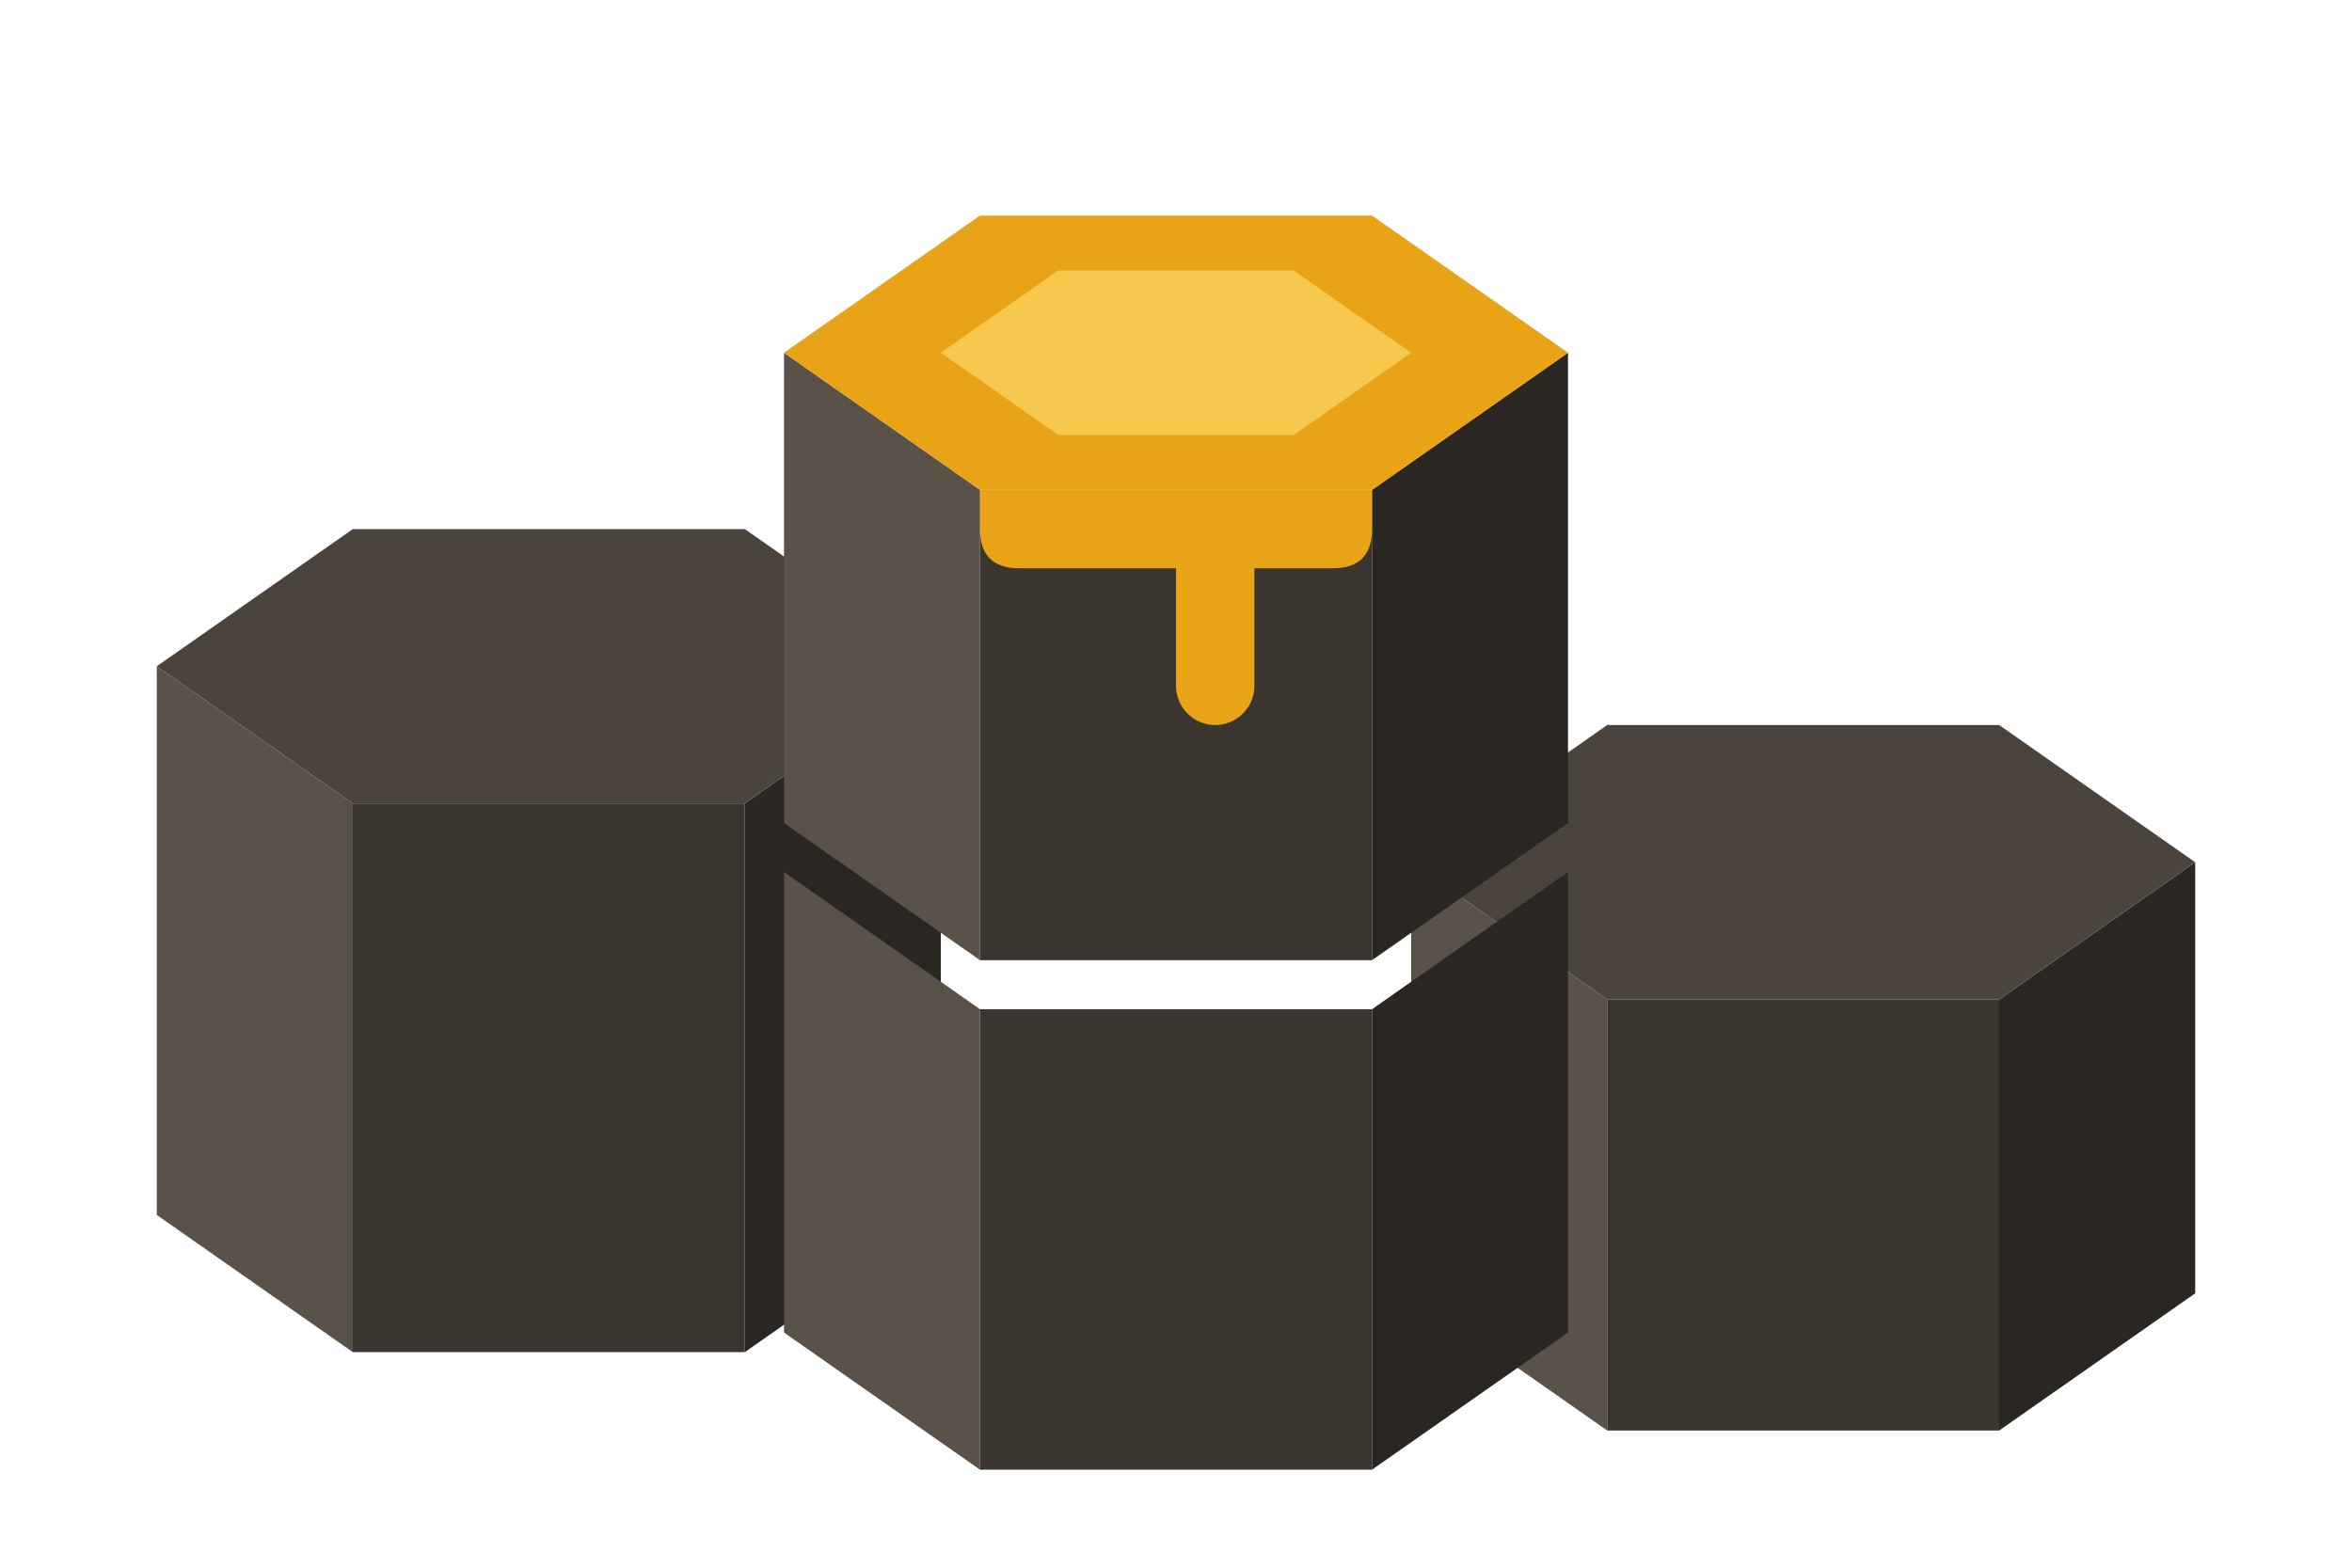
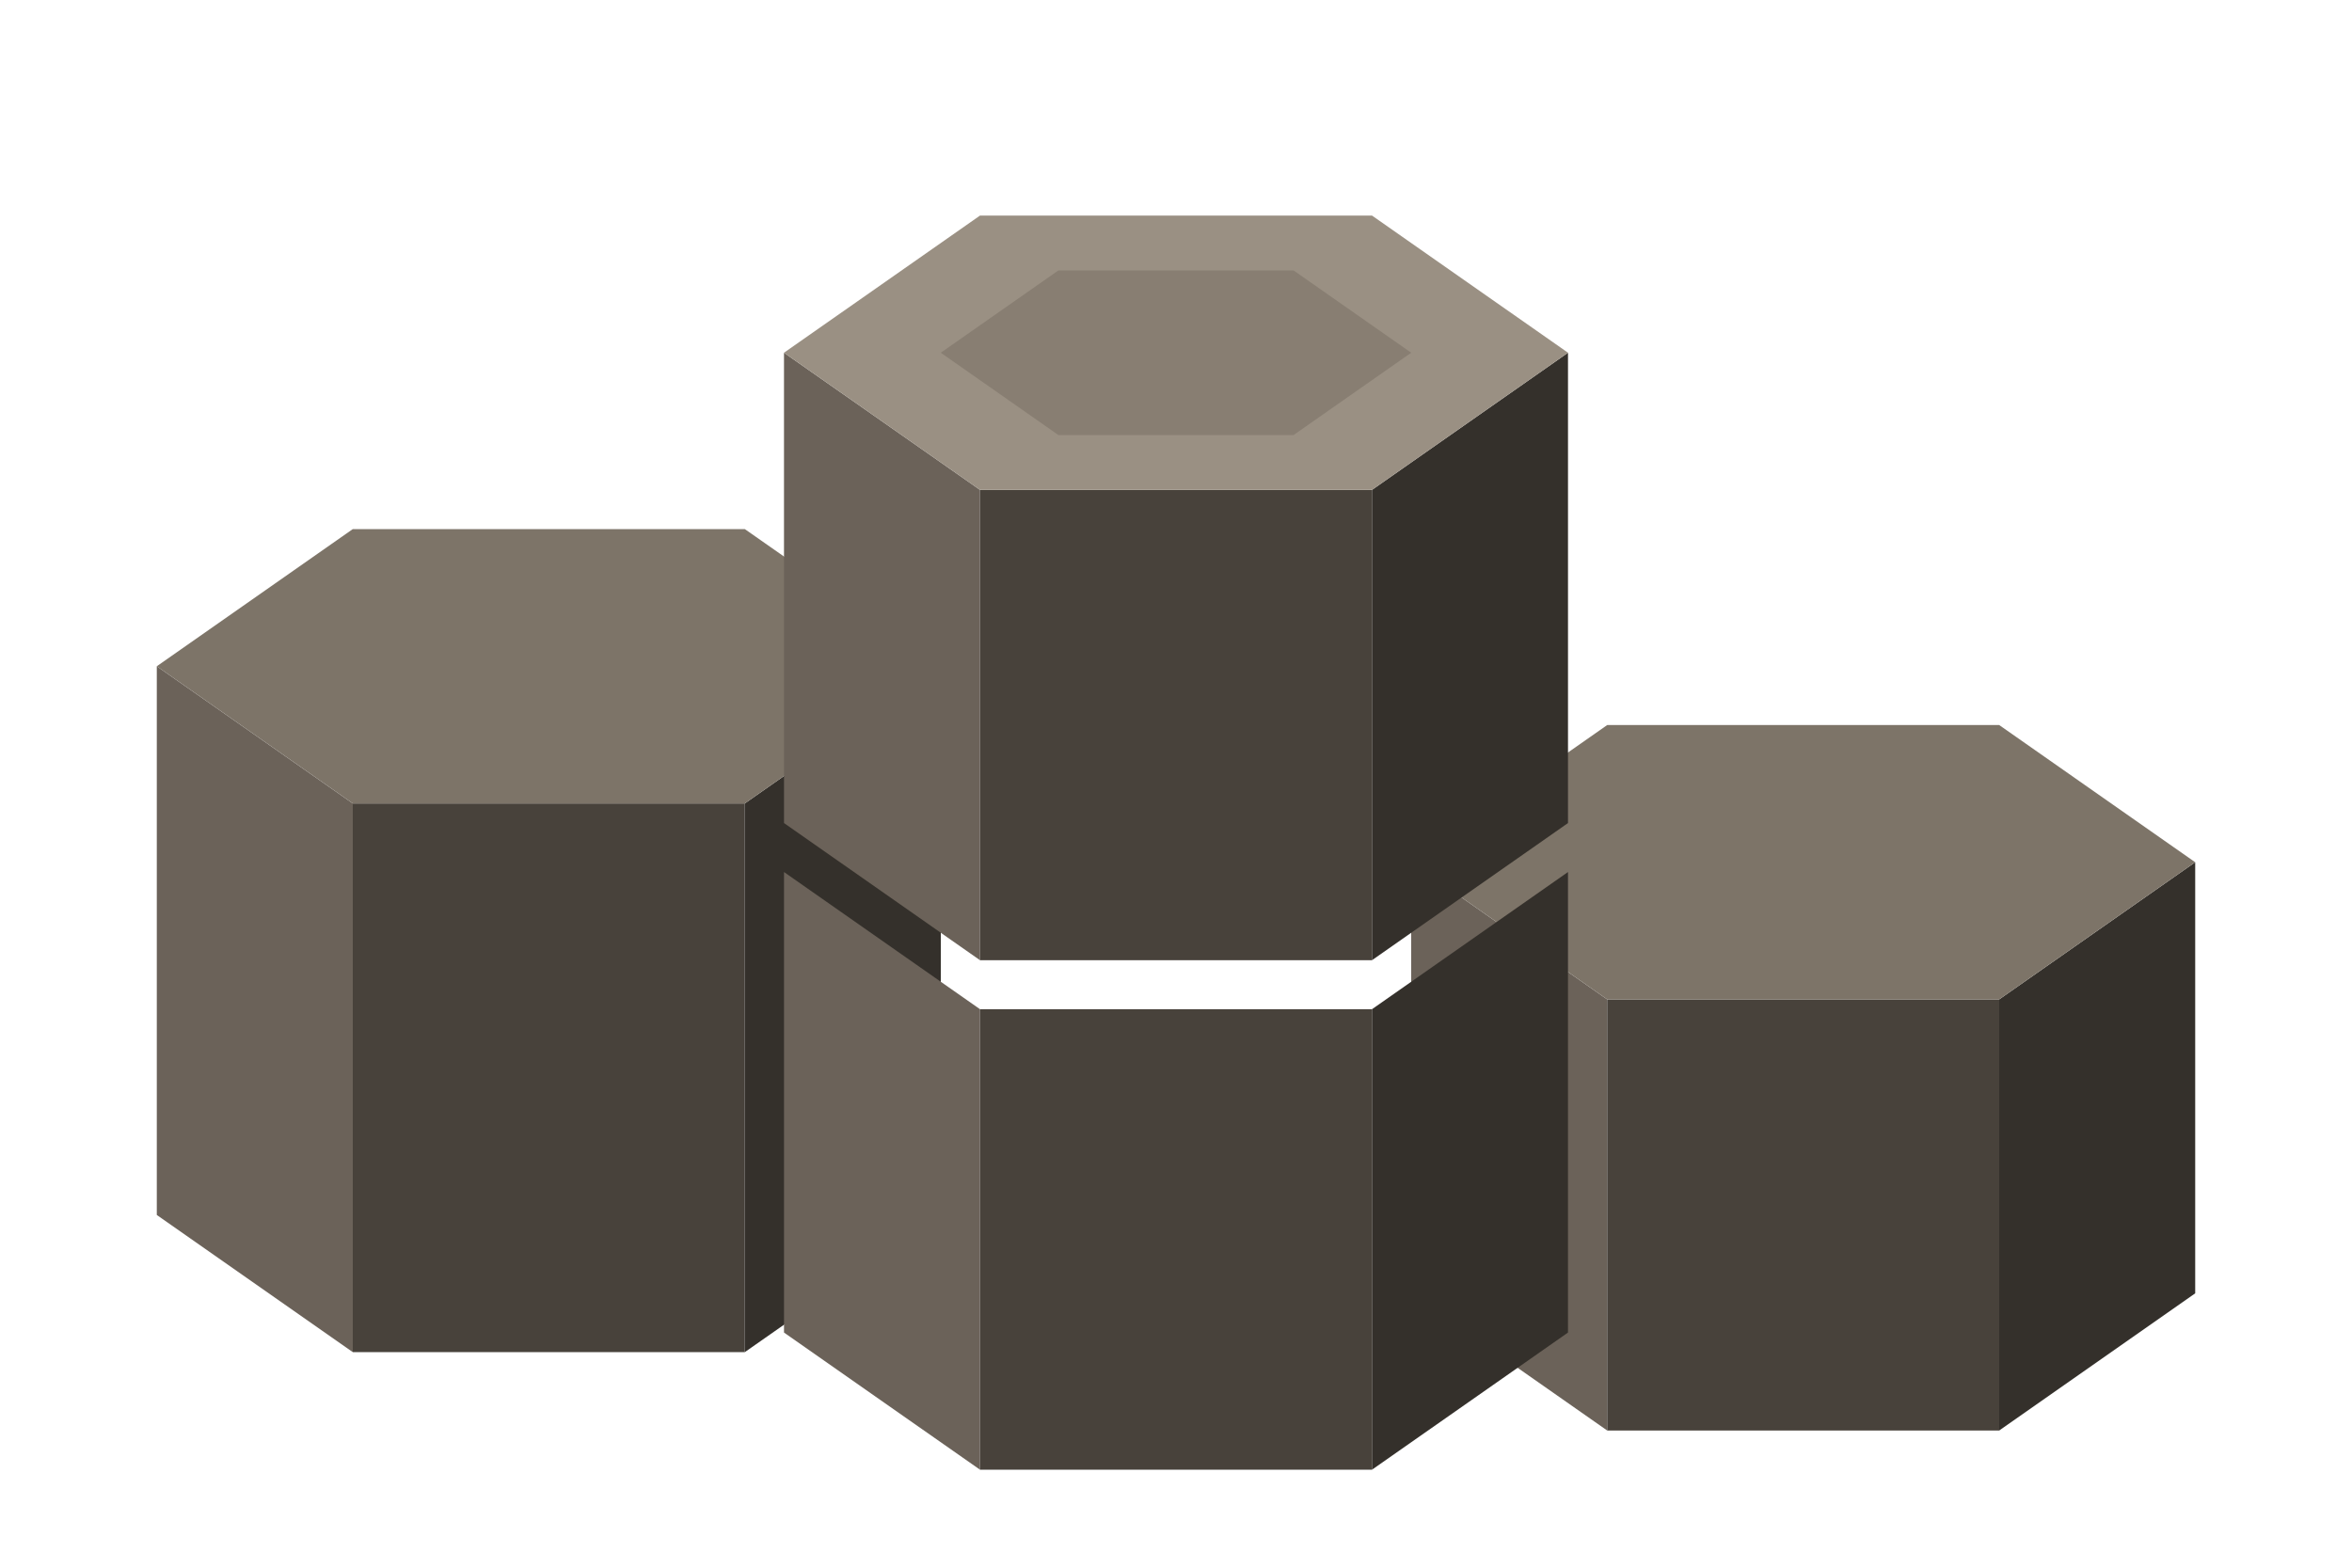
<svg xmlns="http://www.w3.org/2000/svg" viewBox="0 0 120 80" width="240" height="160">
  <g>
-     <path fill="#5a5249" d="M8 34 L18 41 V69 L8 62 Z" />
-     <path fill="#3a352f" d="M18 41 H38 V69 H18 Z" />
-     <path fill="#2a2622" d="M38 41 L48 34 V62 L38 69 Z" />
-     <path fill="#4a443d" d="M8 34 L18 27 H38 L48 34 L38 41 H18 Z" />
+     <path fill="#6b6259" d="M8 34 L18 41 V69 L8 62 Z" />
+     <path fill="#48423b" d="M18 41 H38 V69 H18 Z" />
+     <path fill="#34302b" d="M38 41 L48 34 V62 L38 69 Z" />
+     <path fill="#7d7468" d="M8 34 L18 27 H38 L48 34 L38 41 H18 Z" />
  </g>
  <g>
-     <path fill="#5a5249" d="M72 44 L82 51 V73 L72 66 Z" />
-     <path fill="#3a352f" d="M82 51 H102 V73 H82 Z" />
-     <path fill="#2a2622" d="M102 51 L112 44 V66 L102 73 Z" />
-     <path fill="#4a443d" d="M72 44 L82 37 H102 L112 44 L102 51 H82 Z" />
+     <path fill="#6b6259" d="M72 44 L82 51 V73 L72 66 Z" />
+     <path fill="#48423b" d="M82 51 H102 V73 H82 Z" />
+     <path fill="#34302b" d="M102 51 L112 44 V66 L102 73 Z" />
+     <path fill="#7d7468" d="M72 44 L82 37 H102 L112 44 L102 51 H82 Z" />
  </g>
  <g>
-     <path fill="#5a5249" d="M40 18 L50 25 V49 L40 42 Z" />
-     <path fill="#3a352f" d="M50 25 H70 V49 H50 Z" />
-     <path fill="#2a2622" d="M70 25 L80 18 V42 L70 49 Z" />
-     <path fill="#5a5249" d="M40 44.5 L50 51.5 V75 L40 68 Z" />
-     <path fill="#3a352f" d="M50 51.5 H70 V75 H50 Z" />
-     <path fill="#2a2622" d="M70 51.5 L80 44.5 V68 L70 75 Z" />
-     <path fill="#e8a317" d="M40 18 L50 11 H70 L80 18 L70 25 H50 Z" />
-     <path fill="#f6c94e" d="M48 18 L54 13.8 H66 L72 18 L66 22.2 H54 Z" />
-     <path fill="#e8a317" d="M50 25 H70 V27 Q70 29 68 29 H64 V35 A2 2 0 0 1 60 35 V29 H52 Q50 29 50 27 Z" />
+     <path fill="#6b6259" d="M40 18 L50 25 V49 L40 42 Z" />
+     <path fill="#48423b" d="M50 25 H70 V49 H50 Z" />
+     <path fill="#34302b" d="M70 25 L80 18 V42 L70 49 Z" />
+     <path fill="#6b6259" d="M40 44.5 L50 51.5 V75 L40 68 Z" />
+     <path fill="#48423b" d="M50 51.5 H70 V75 H50 Z" />
+     <path fill="#34302b" d="M70 51.5 L80 44.5 V68 L70 75 Z" />
+     <path fill="#9a9083" d="M40 18 L50 11 H70 L80 18 L70 25 H50 Z" />
+     <path fill="#887e72" d="M48 18 L54 13.8 H66 L72 18 L66 22.2 H54 Z" />
  </g>
</svg>
